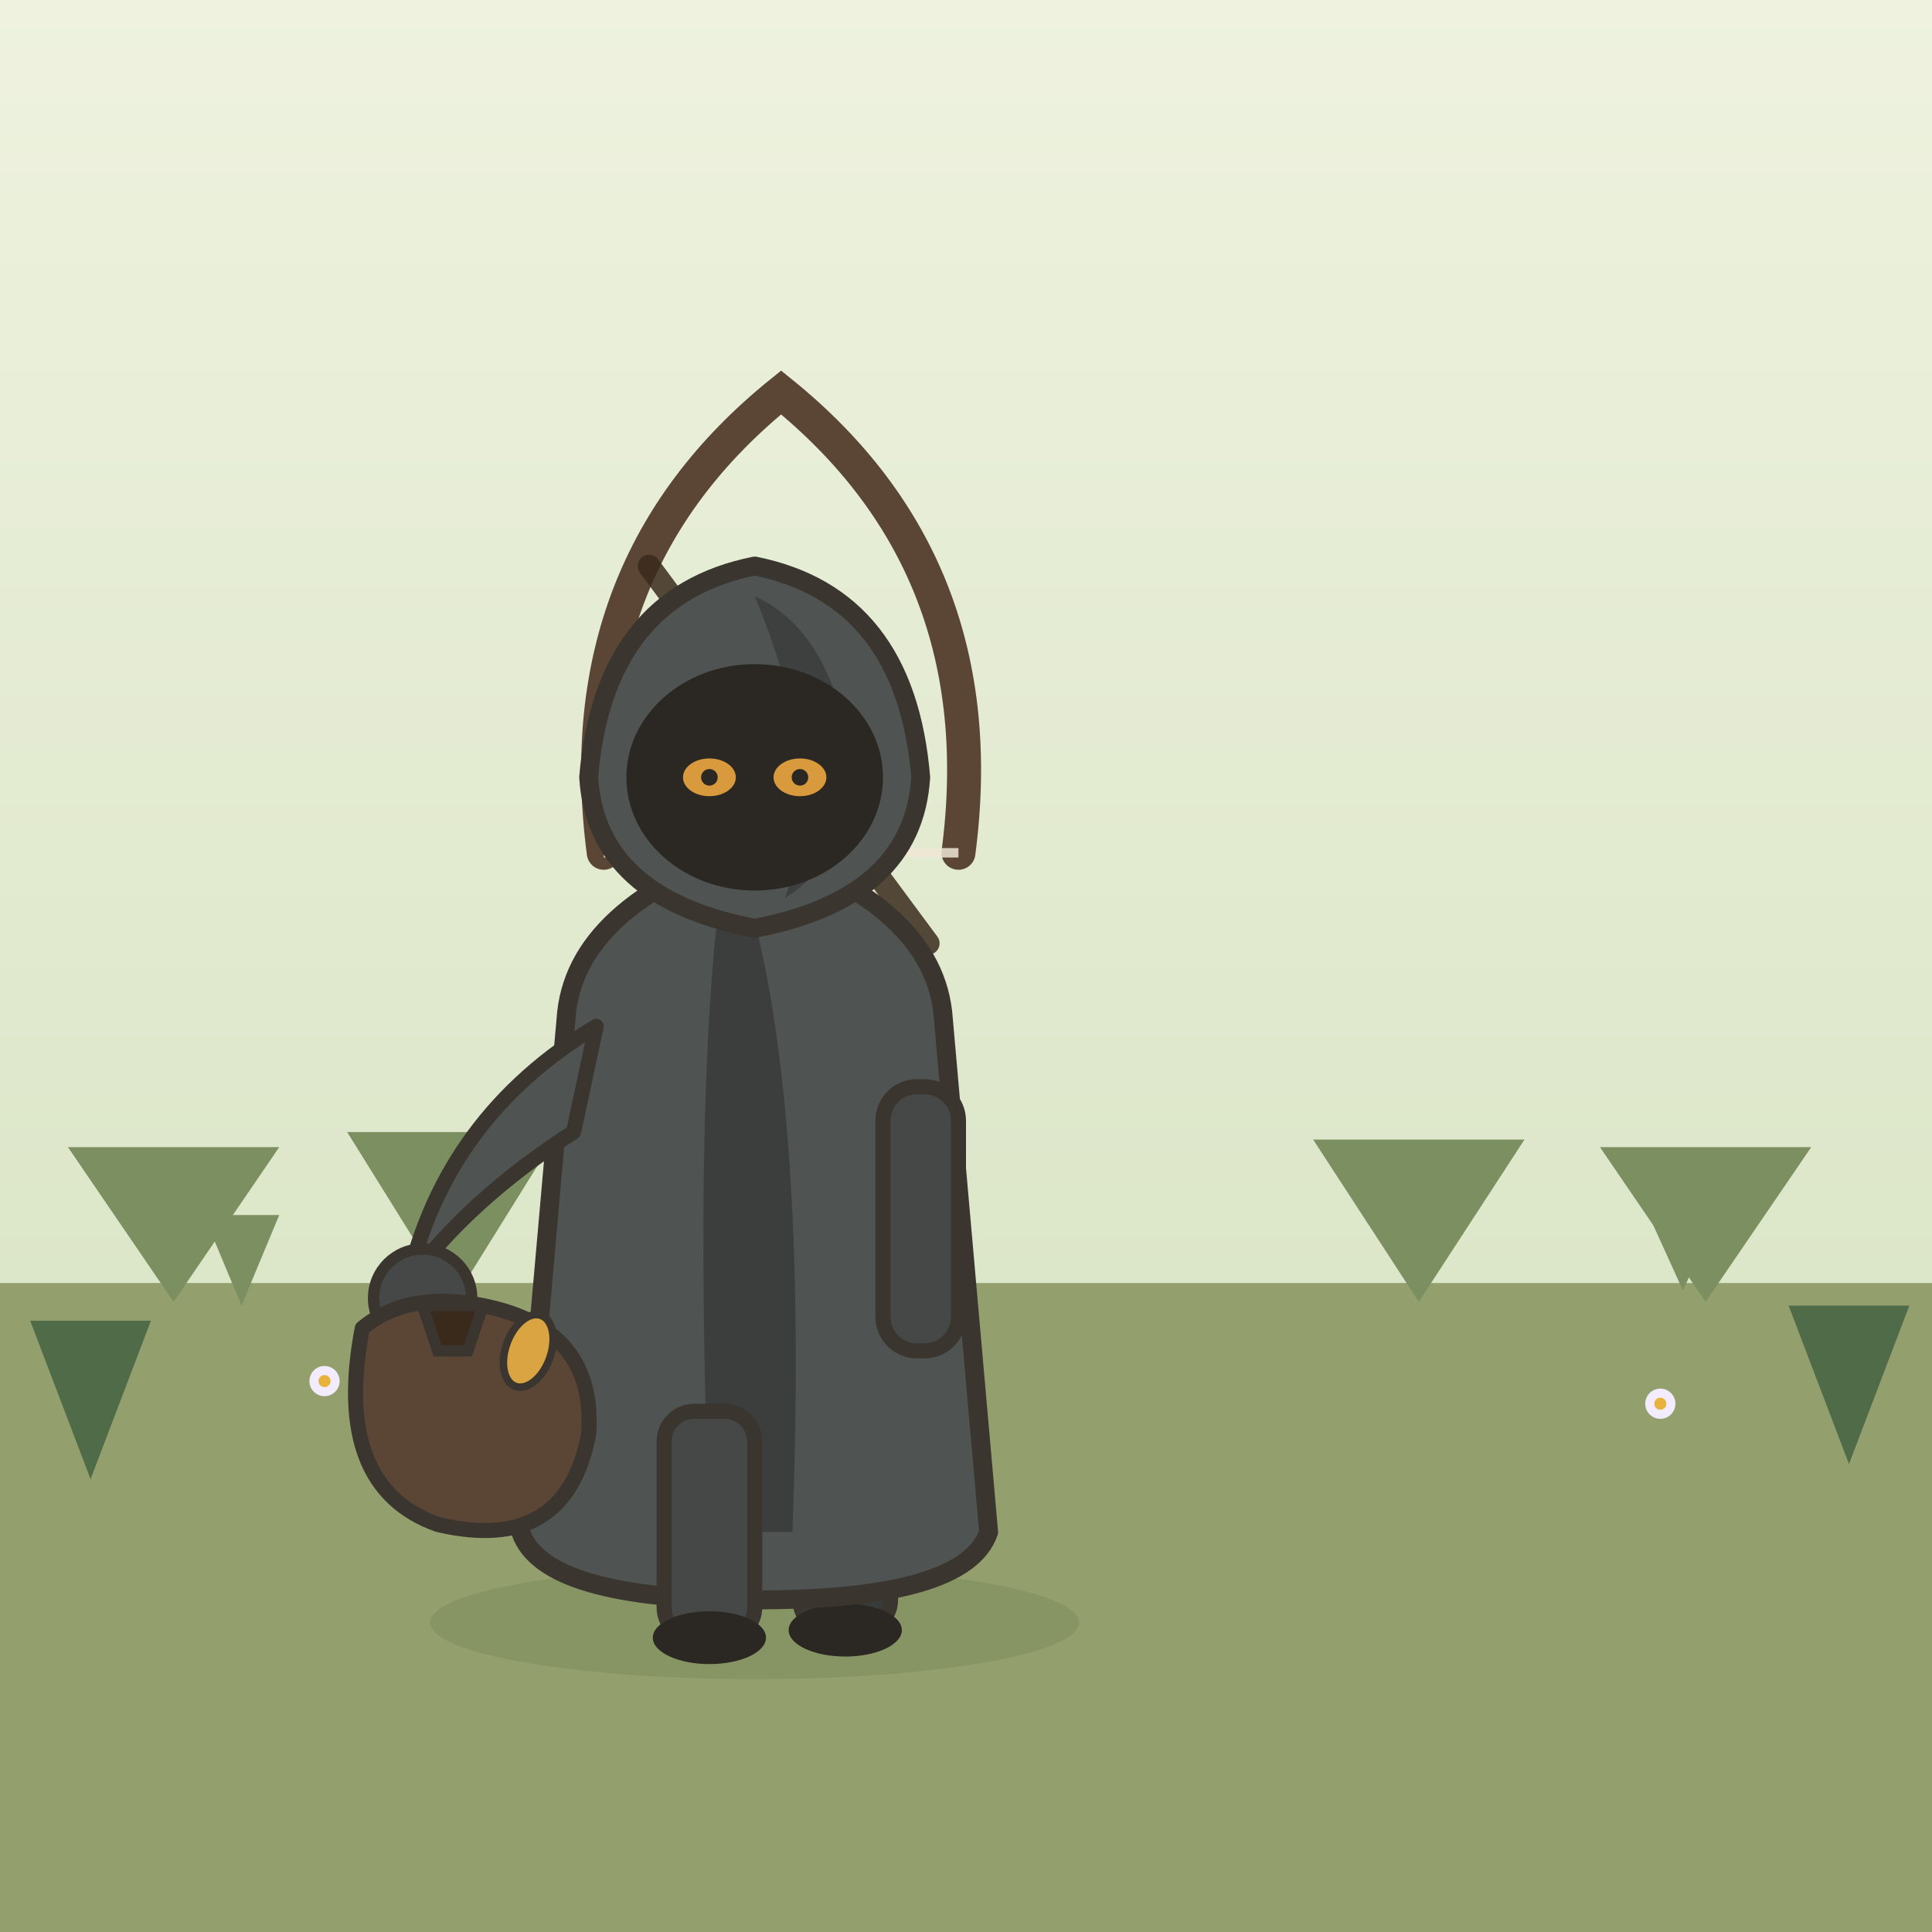
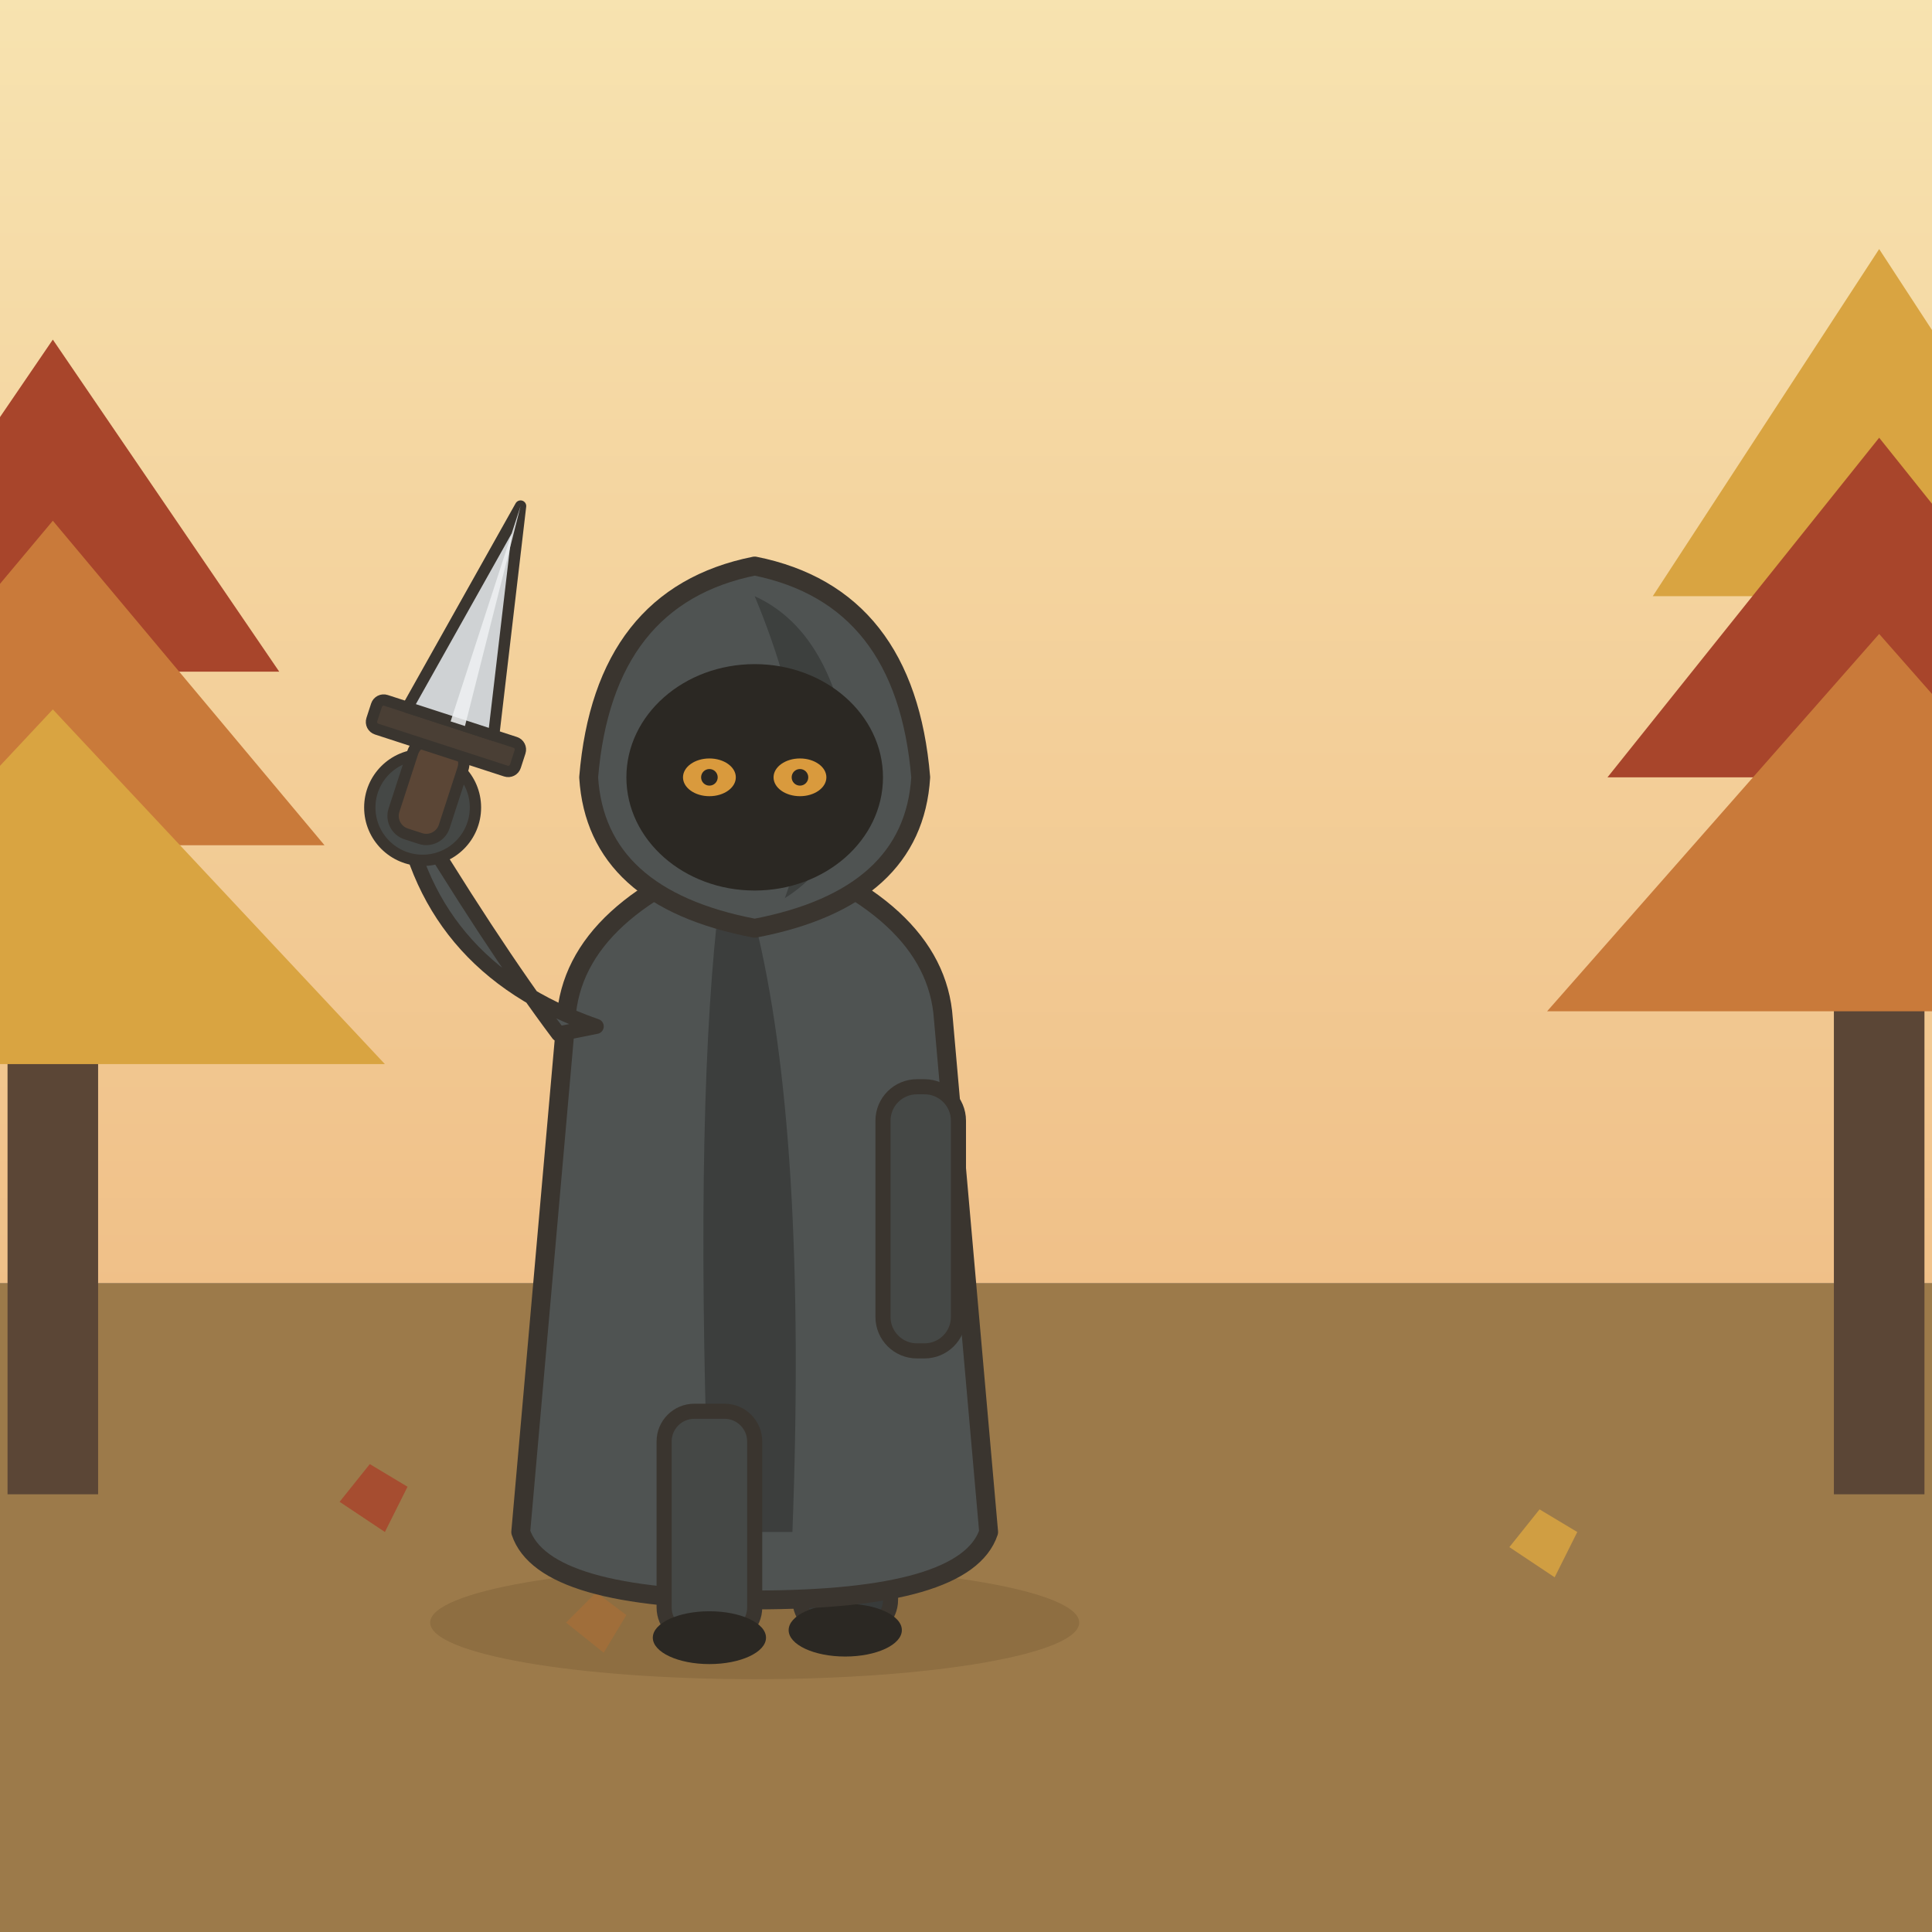
<svg xmlns="http://www.w3.org/2000/svg" viewBox="0 0 512 512" width="512" height="512">
  <defs>
    <linearGradient id="sky" x1="0" y1="0" x2="0" y2="1">
-       <stop offset="0%" stop-color="#eef2df" />
-       <stop offset="100%" stop-color="#dce6c8" />
+       <stop offset="0%" stop-color="#f7e3b0" />
+       <stop offset="100%" stop-color="#f0c088" />
    </linearGradient>
  </defs>
  <rect x="0" y="0" width="512" height="340" fill="url(#sky)" />
-   <rect x="0" y="340" width="512" height="172" fill="#93a06e" />
-   <g fill="#7c8f61">
-     <polygon points="46,345 18,304 74,304" />
-     <polygon points="120,345 92,300 148,300" />
-     <polygon points="376,345 348,302 404,302" />
-     <polygon points="452,345 424,304 480,304" />
-   </g>
-   <g fill="#4f6b47">
-     <polygon points="24,392 8,350 40,350" />
-     <polygon points="490,388 474,346 506,346" />
-   </g>
-   <g fill="#7c8f61">
-     <polygon points="64,346 54,322 74,322" />
-     <polygon points="446,342 436,320 456,320" />
+   <rect x="0" y="340" width="512" height="172" fill="#9c7a4a" />
+   <g>
+     <rect x="2" y="216" width="24" height="180" fill="#5b4636" />
+     <polygon points="14,90 -46,178 74,178" fill="#a8452b" />
+     <polygon points="14,138 -58,224 86,224" fill="#c97a3a" />
+     <polygon points="14,188 -74,282 102,282" fill="#d9a441" />
  </g>
  <g>
-     <circle cx="86" cy="366" r="4" fill="#f3ecff" />
-     <circle cx="86" cy="366" r="1.6" fill="#e8b23d" />
-     <circle cx="440" cy="372" r="4" fill="#f3ecff" />
-     <circle cx="440" cy="372" r="1.6" fill="#e8b23d" />
+     <rect x="486" y="196" width="24" height="200" fill="#5b4636" />
+     <polygon points="498,66 438,158 558,158" fill="#d9a441" />
+     <polygon points="498,116 426,206 570,206" fill="#a8452b" />
+     <polygon points="498,168 410,268 586,268" fill="#c97a3a" />
  </g>
-   <ellipse cx="200" cy="430" rx="86" ry="15" fill="#7c8a5a" opacity="0.5" />
+   <g>
+     <polygon points="90,398 98,388 108,394 102,406" fill="#a8452b" opacity="0.85" />
+     <polygon points="400,410 408,400 418,406 412,418" fill="#d9a441" opacity="0.85" />
+     <polygon points="150,430 158,422 166,428 160,438" fill="#c97a3a" opacity="0.8" />
+   </g>
+   <ellipse cx="200" cy="430" rx="86" ry="15" fill="#7f6138" opacity="0.5" />
  <rect x="212" y="368" width="24" height="64" rx="8" fill="#383b3a" stroke="#3a352f" stroke-width="4" />
  <ellipse cx="224" cy="432" rx="15" ry="7" fill="#2b2823" />
-   <path d="M160,226 Q150,150 207,104 Q264,150 254,226" fill="none" stroke="#5b4636" stroke-width="9" stroke-linecap="round" />
-   <line x1="160" y1="226" x2="254" y2="226" stroke="#eee6d5" stroke-width="2.5" opacity="0.85" />
-   <path d="M172,150 L246,250" stroke="#3a2a1c" stroke-width="6" stroke-linecap="round" opacity="0.85" />
  <path d="M150,270 Q152,240 200,224 Q248,240 250,270            L262,406 Q256,424 200,424 Q144,424 138,406 Z" fill="#4f5352" stroke="#3a352f" stroke-width="5" stroke-linejoin="round" />
  <path d="M200,244 Q214,300 210,406 L188,406 Q184,300 190,244 Z" fill="#383b3a" opacity="0.85" />
  <rect x="176" y="374" width="24" height="60" rx="8" fill="#454846" stroke="#3a352f" stroke-width="4" />
  <ellipse cx="188" cy="434" rx="15" ry="7" fill="#2b2823" />
  <rect x="234" y="288" width="20" height="70" rx="9" fill="#454846" stroke="#3a352f" stroke-width="4" />
-   <path d="M158,272 Q118,296 108,340 Q124,318 152,300 Z" fill="#4f5352" stroke="#3a352f" stroke-width="4" stroke-linejoin="round" />
-   <circle cx="112" cy="344" r="13" fill="#454846" stroke="#3a352f" stroke-width="3" />
-   <path d="M96,352 Q88,394 116,404 Q150,412 156,380 Q158,352 128,346 Q108,342 96,352 Z" fill="#5b4636" stroke="#3a352f" stroke-width="4" stroke-linejoin="round" />
-   <path d="M112,346 L128,346 L124,358 L116,358 Z" fill="#3a2a1c" stroke="#3a352f" stroke-width="3" />
-   <ellipse cx="140" cy="358" rx="6" ry="10" fill="#d9a441" stroke="#3a352f" stroke-width="2" transform="rotate(20 140 358)" />
+   <path d="M158,272 Q112,256 106,210 Q130,250 148,274 Z" fill="#4f5352" stroke="#3a352f" stroke-width="4" stroke-linejoin="round" />
+   <circle cx="112" cy="214" r="14" fill="#454846" stroke="#3a352f" stroke-width="3" />
+   <g transform="rotate(18 112 214)">
+     <rect x="105" y="196" width="14" height="26" rx="5" fill="#5b4636" stroke="#3a352f" stroke-width="3" />
+     <rect x="92" y="190" width="40" height="8" rx="2" fill="#4a3f35" stroke="#3a352f" stroke-width="3" />
+     <polygon points="112,130 124,190 100,190" fill="#cfd2d4" stroke="#3a352f" stroke-width="3" stroke-linejoin="round" />
+     <polygon points="112,130 116,190 112,190" fill="#eef1f2" opacity="0.85" />
+   </g>
  <path d="M200,150 Q160,158 156,206 Q158,238 200,246 Q242,238 244,206 Q240,158 200,150 Z" fill="#4f5352" stroke="#3a352f" stroke-width="5" stroke-linejoin="round" />
  <path d="M200,158 Q222,168 226,206 Q224,228 208,238 Q220,206 200,158 Z" fill="#383b3a" opacity="0.8" />
  <ellipse cx="200" cy="206" rx="34" ry="30" fill="#2b2823" />
  <ellipse cx="188" cy="206" rx="7" ry="5" fill="#d99a3d" />
  <ellipse cx="212" cy="206" rx="7" ry="5" fill="#d99a3d" />
  <circle cx="188" cy="206" r="2.2" fill="#2b2823" />
  <circle cx="212" cy="206" r="2.2" fill="#2b2823" />
</svg>
